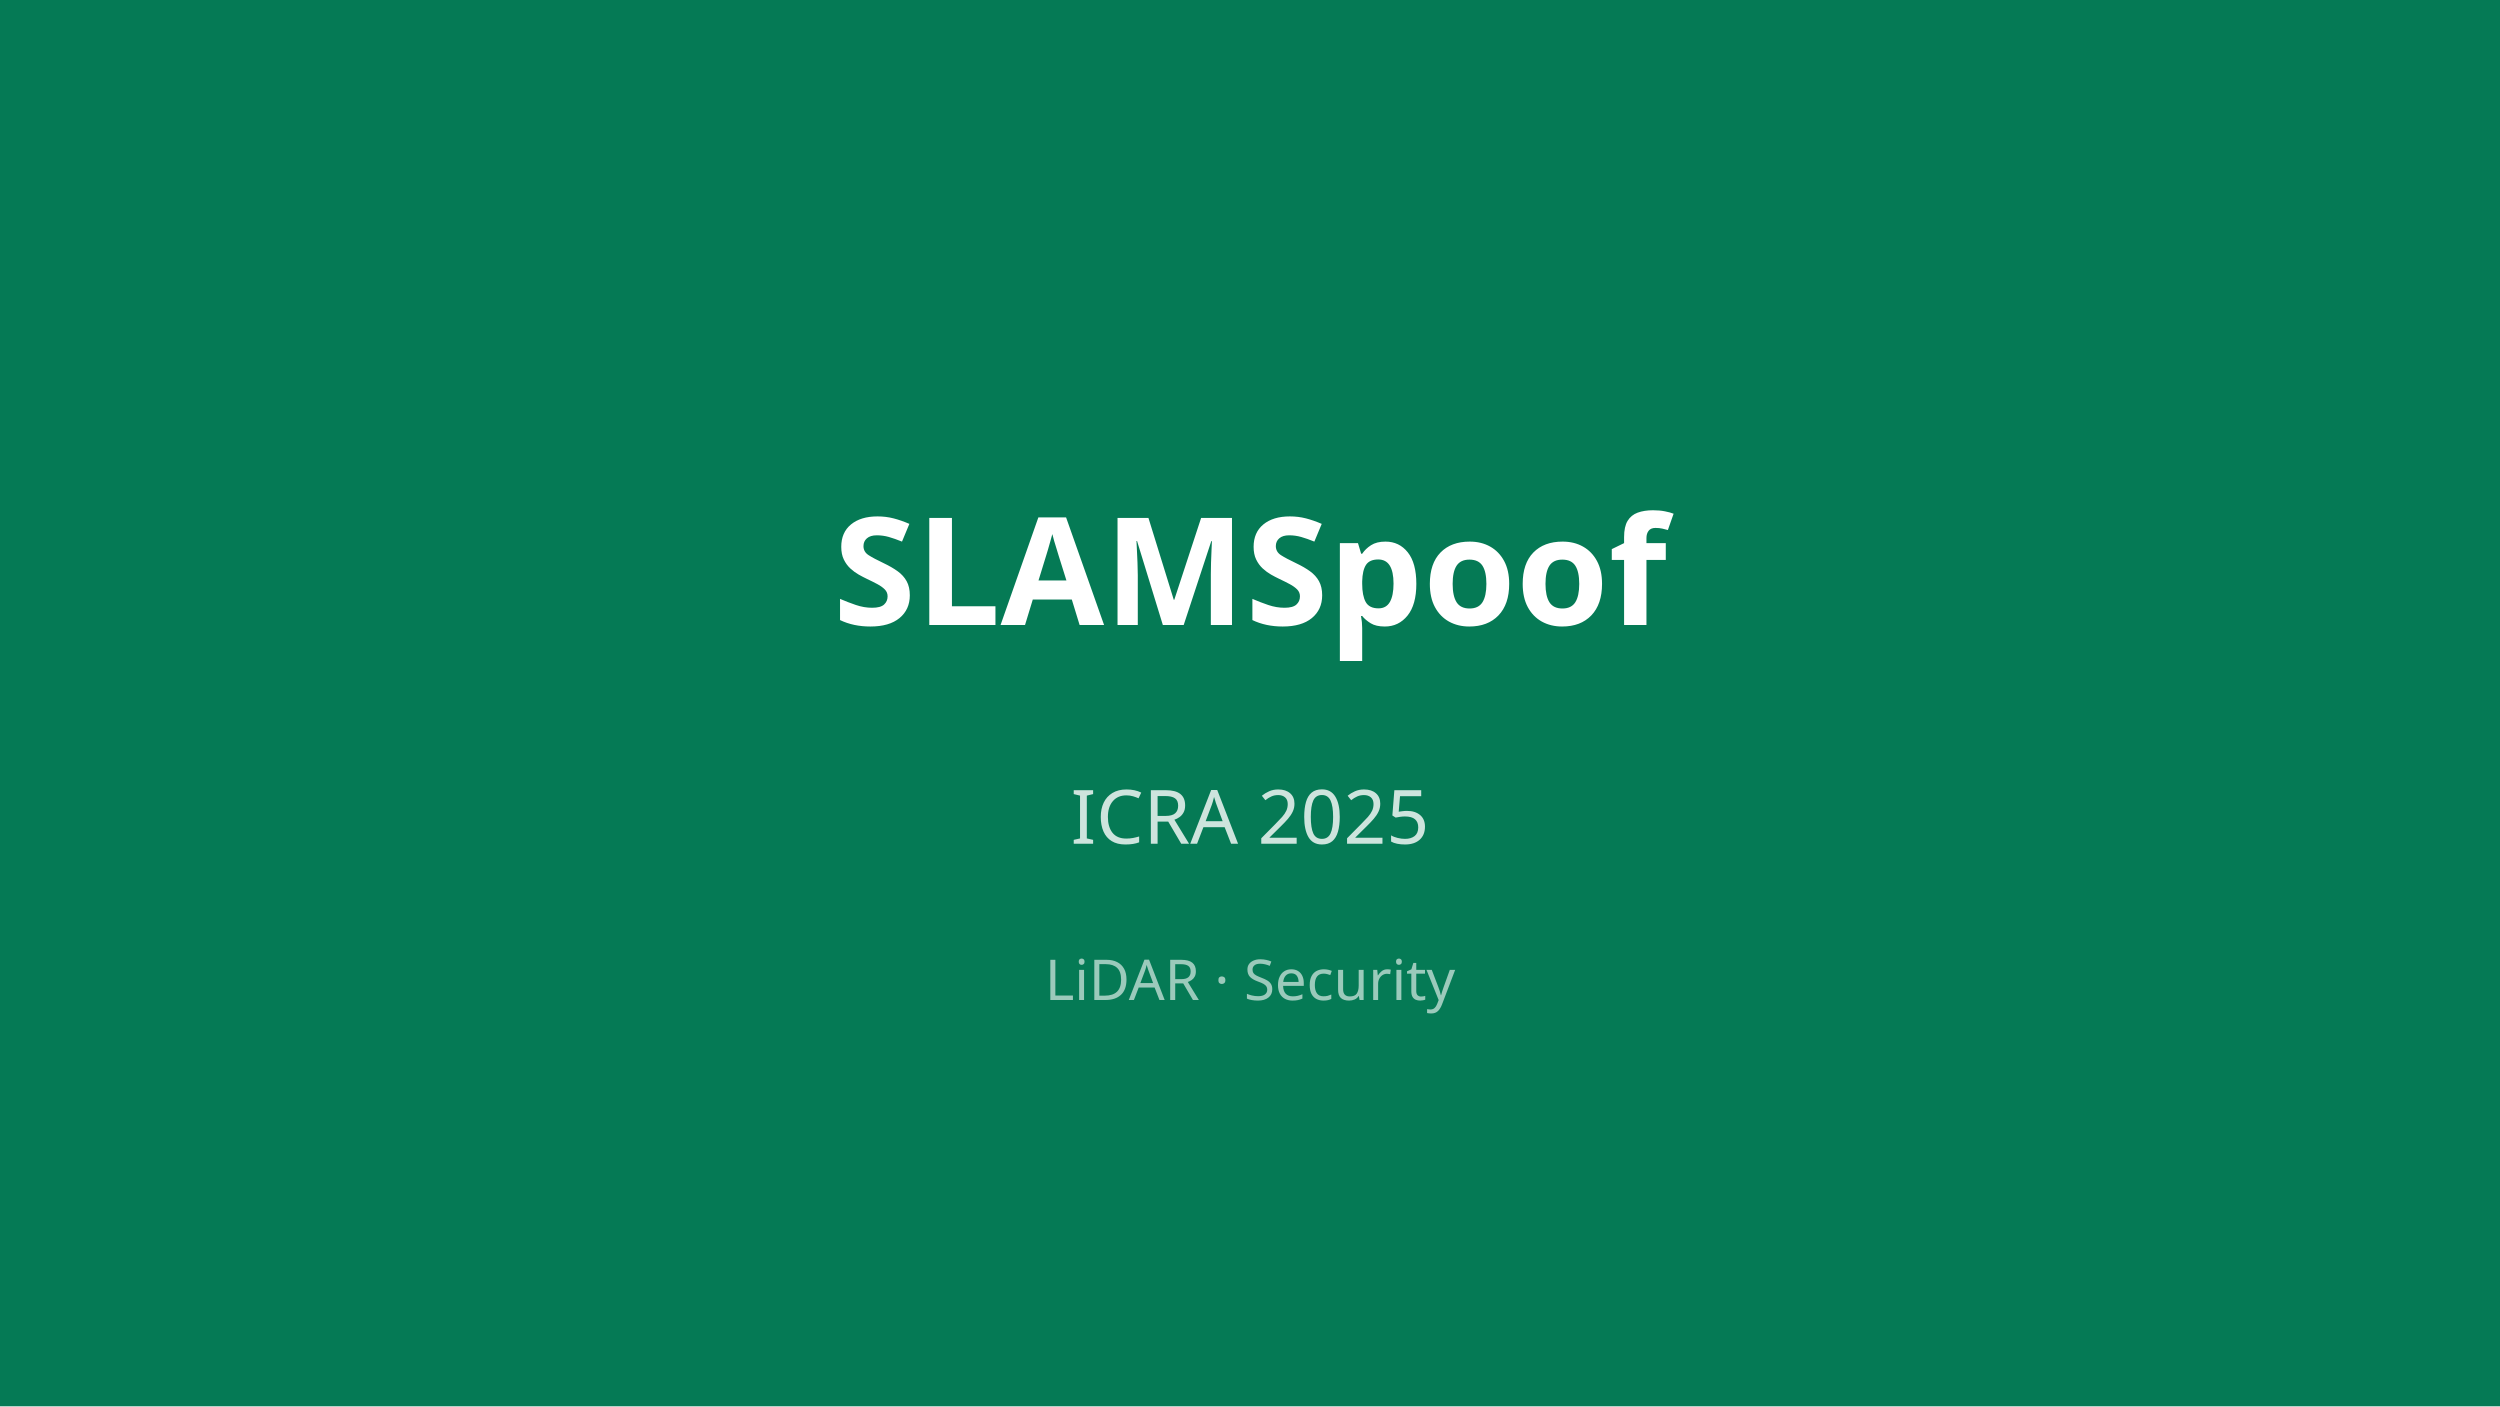
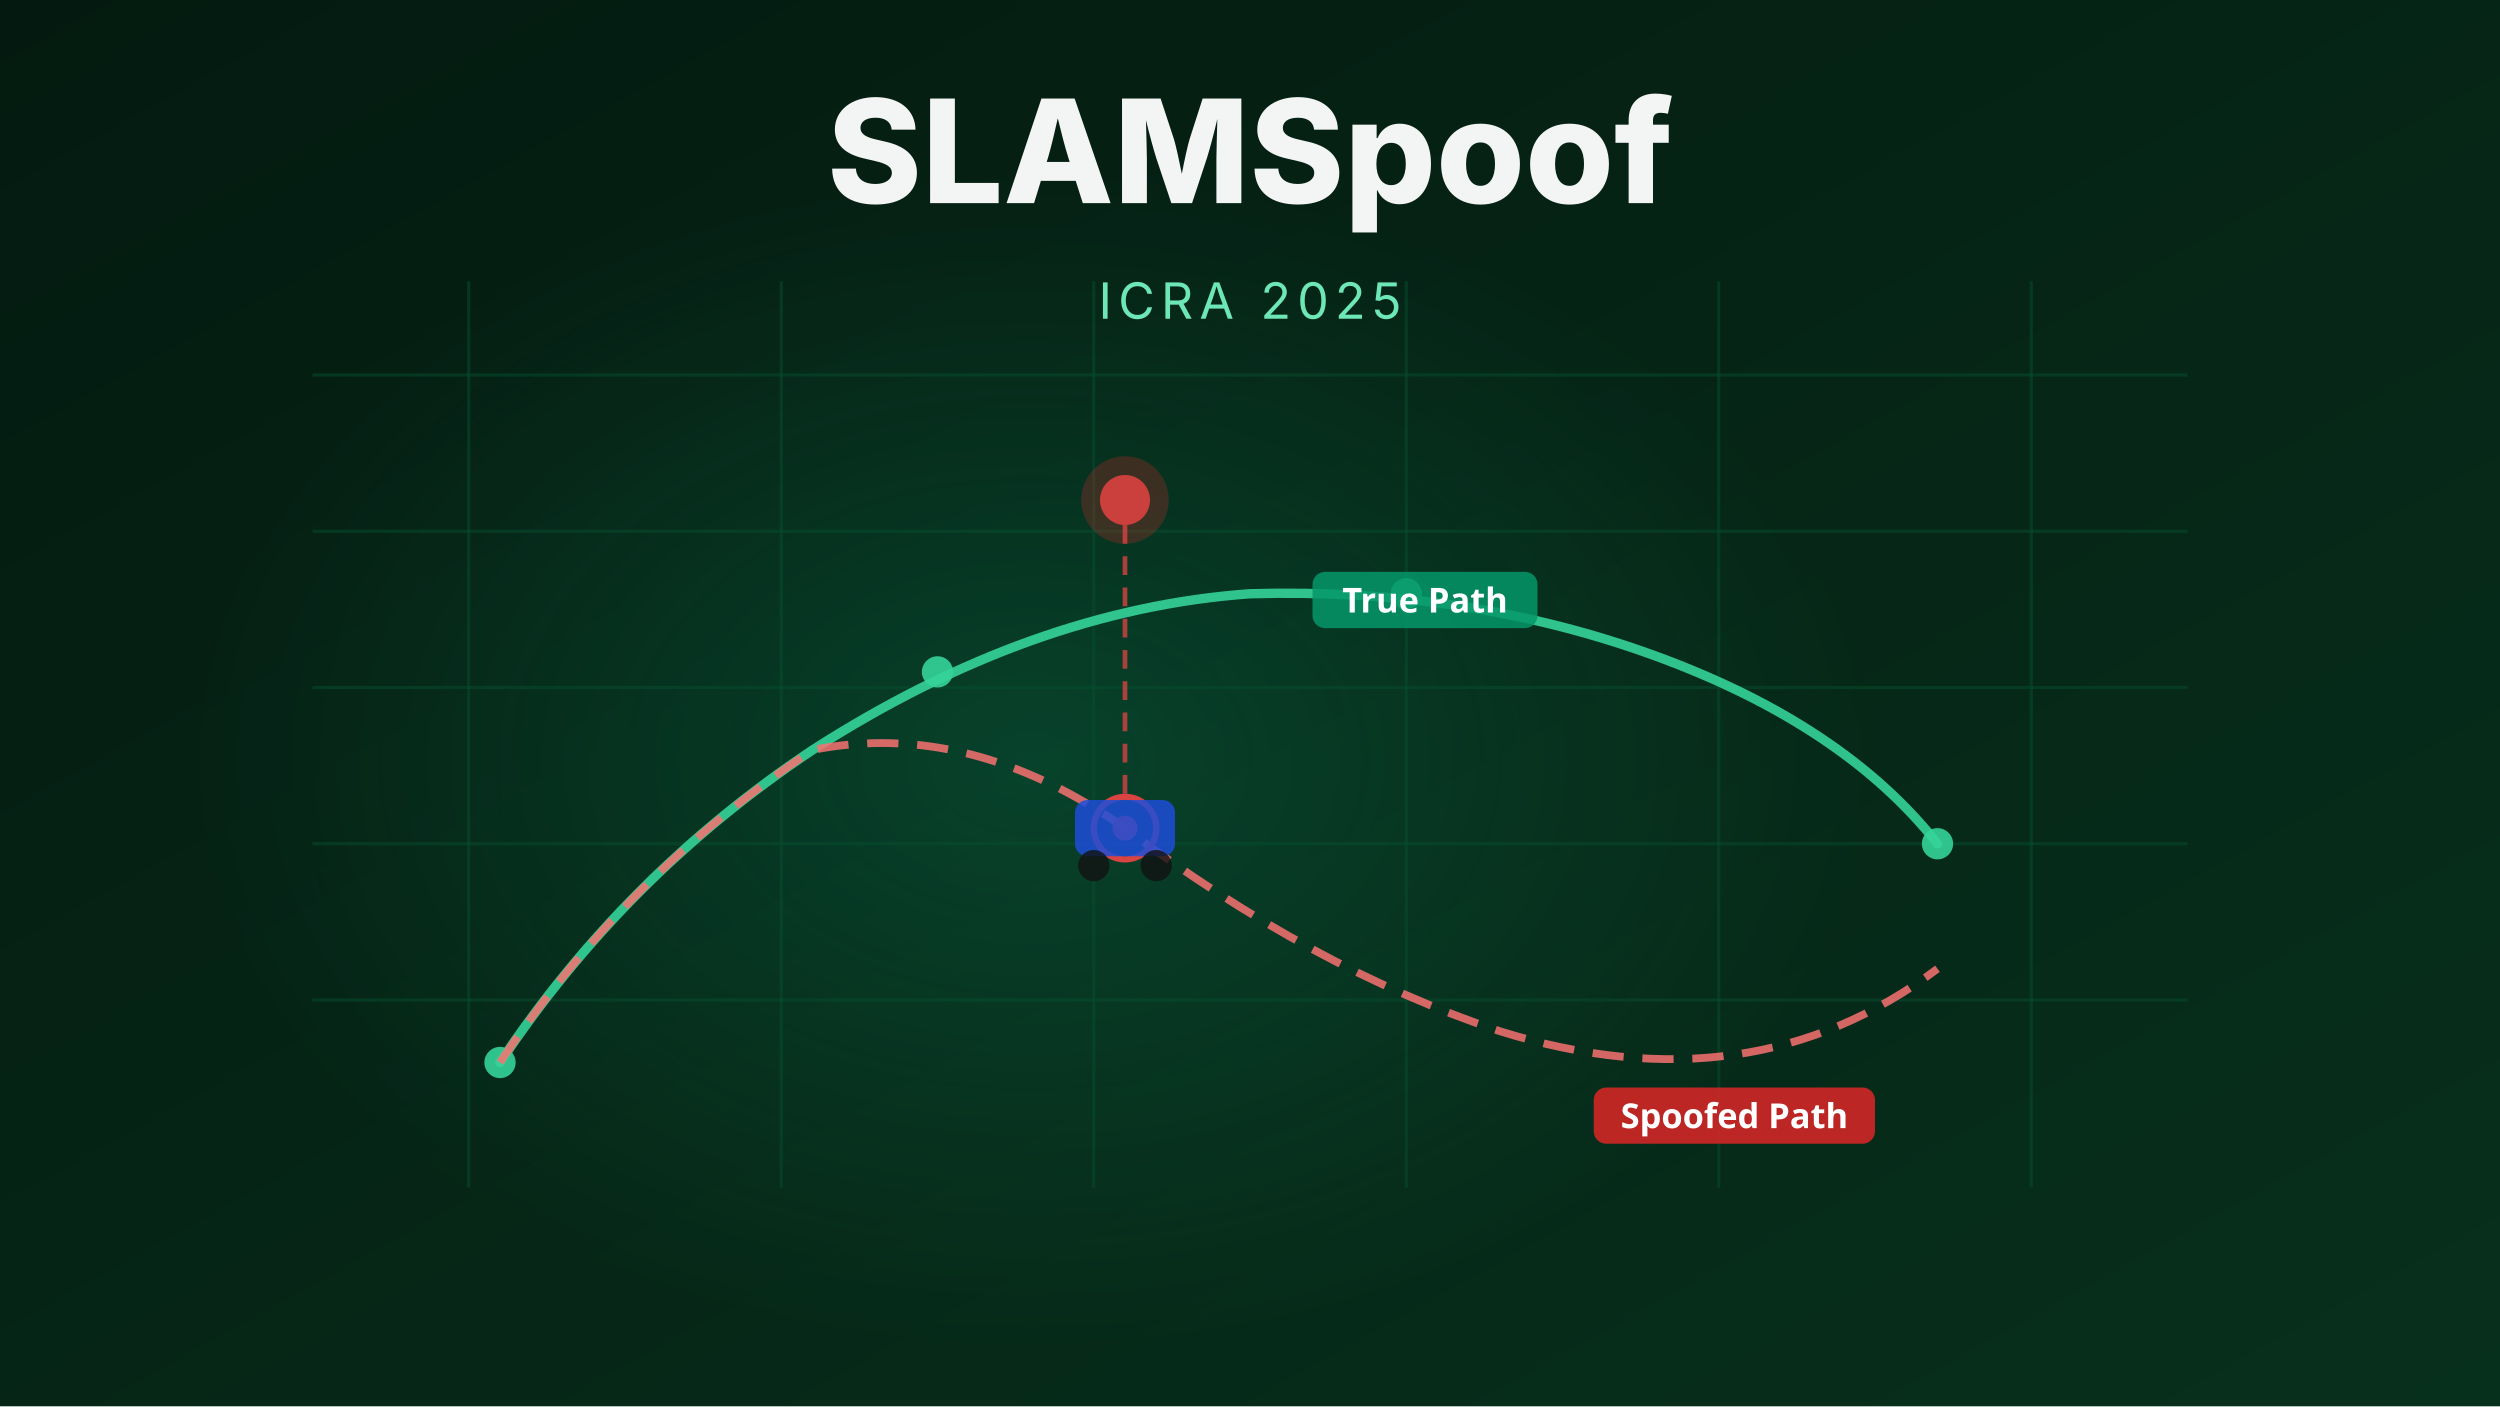
<svg xmlns="http://www.w3.org/2000/svg" width="800" height="450" viewBox="0 0 800 450">
-   <rect width="800" height="450" fill="#057a55" />
-   <text x="400" y="200" font-family="sans-serif" font-size="48" font-weight="bold" fill="white" text-anchor="middle">SLAMSpoof</text>
-   <text x="400" y="270" font-family="sans-serif" font-size="24" fill="rgba(255,255,255,0.8)" text-anchor="middle">ICRA 2025</text>
-   <text x="400" y="320" font-family="sans-serif" font-size="18" fill="rgba(255,255,255,0.6)" text-anchor="middle">LiDAR · Security</text>
+   <defs>
+     <linearGradient id="bg" x1="0%" y1="0%" x2="100%" y2="100%">
+       <stop offset="0%" stop-color="#041a10" />
+       <stop offset="100%" stop-color="#07301c" />
+     </linearGradient>
+     <radialGradient id="glow" cx="45%" cy="52%" r="45%">
+       <stop offset="0%" stop-color="#10b981" stop-opacity="0.2" />
+       <stop offset="100%" stop-color="#10b981" stop-opacity="0" />
+     </radialGradient>
+   </defs>
+   <rect width="800" height="450" fill="url(#bg)" />
+   <ellipse cx="360" cy="235" rx="300" ry="210" fill="url(#glow)" />
+   <line x1="100" y1="120" x2="700" y2="120" stroke="#064e2e" stroke-width="1" opacity="0.5" />
+   <line x1="100" y1="170" x2="700" y2="170" stroke="#064e2e" stroke-width="1" opacity="0.5" />
+   <line x1="100" y1="220" x2="700" y2="220" stroke="#064e2e" stroke-width="1" opacity="0.5" />
+   <line x1="100" y1="270" x2="700" y2="270" stroke="#064e2e" stroke-width="1" opacity="0.5" />
+   <line x1="100" y1="320" x2="700" y2="320" stroke="#064e2e" stroke-width="1" opacity="0.5" />
+   <line x1="150" y1="90" x2="150" y2="380" stroke="#064e2e" stroke-width="1" opacity="0.5" />
+   <line x1="250" y1="90" x2="250" y2="380" stroke="#064e2e" stroke-width="1" opacity="0.5" />
+   <line x1="350" y1="90" x2="350" y2="380" stroke="#064e2e" stroke-width="1" opacity="0.5" />
+   <line x1="450" y1="90" x2="450" y2="380" stroke="#064e2e" stroke-width="1" opacity="0.5" />
+   <line x1="550" y1="90" x2="550" y2="380" stroke="#064e2e" stroke-width="1" opacity="0.5" />
+   <line x1="650" y1="90" x2="650" y2="380" stroke="#064e2e" stroke-width="1" opacity="0.5" />
+   <path d="M 160 340 Q 200 280 260 240 Q 330 195 400 190 Q 470 188 530 210 Q 590 232 620 270" fill="none" stroke="#34d399" stroke-width="3" opacity="0.9" stroke-linecap="round" />
+   <circle cx="160" cy="340" r="5" fill="#34d399" opacity="0.9" />
+   <circle cx="300" cy="215" r="5" fill="#34d399" opacity="0.9" />
+   <circle cx="450" cy="190" r="5" fill="#34d399" opacity="0.9" />
+   <circle cx="620" cy="270" r="5" fill="#34d399" opacity="0.9" />
+   <path d="M 160 340 Q 200 280 260 240 Q 310 230 360 265 Q 420 310 480 330 Q 560 355 620 310" fill="none" stroke="#f87171" stroke-width="2.5" stroke-dasharray="10 6" opacity="0.85" />
+   <circle cx="360" cy="265" r="10" fill="none" stroke="#ef4444" stroke-width="2" opacity="0.9" />
+   <circle cx="360" cy="265" r="4" fill="#ef4444" opacity="0.9" />
+   <circle cx="360" cy="160" r="14" fill="#dc2626" opacity="0.25" />
+   <circle cx="360" cy="160" r="8" fill="#ef4444" opacity="0.8" />
+   <line x1="360" y1="168" x2="360" y2="255" stroke="#ef4444" stroke-width="1.5" stroke-dasharray="6 4" opacity="0.7" />
+   <rect x="344" y="256" width="32" height="18" rx="4" fill="#1d4ed8" opacity="0.85" />
+   <circle cx="350" cy="277" r="5" fill="#111" opacity="0.8" />
+   <circle cx="370" cy="277" r="5" fill="#111" opacity="0.8" />
+   <rect x="420" y="183" width="72" height="18" rx="4" fill="#059669" opacity="0.85" />
+   <text x="456" y="196" font-family="system-ui,sans-serif" font-size="11" font-weight="700" fill="white" text-anchor="middle">True Path</text>
+   <rect x="510" y="348" width="90" height="18" rx="4" fill="#dc2626" opacity="0.85" />
+   <text x="555" y="361" font-family="system-ui,sans-serif" font-size="11" font-weight="700" fill="white" text-anchor="middle">Spoofed Path</text>
+   <text x="400" y="65" font-family="system-ui,-apple-system,sans-serif" font-size="46" font-weight="800" fill="white" text-anchor="middle" opacity="0.95">SLAMSpoof</text>
+   <text x="400" y="102" font-family="system-ui,-apple-system,sans-serif" font-size="16" fill="#6ee7b7" text-anchor="middle" letter-spacing="2">ICRA 2025</text>
</svg>
